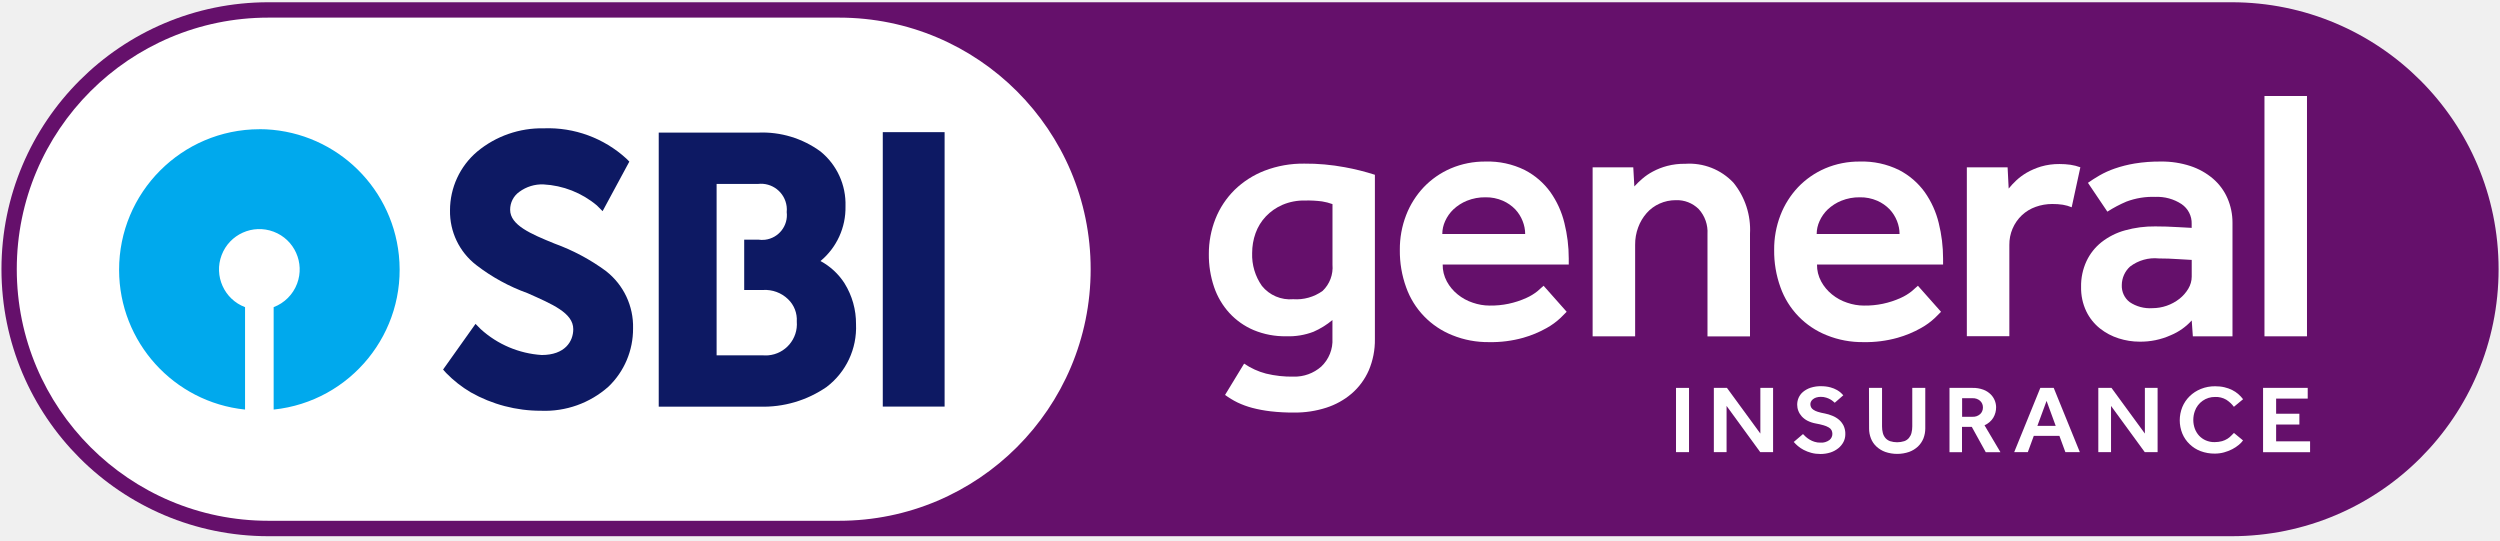
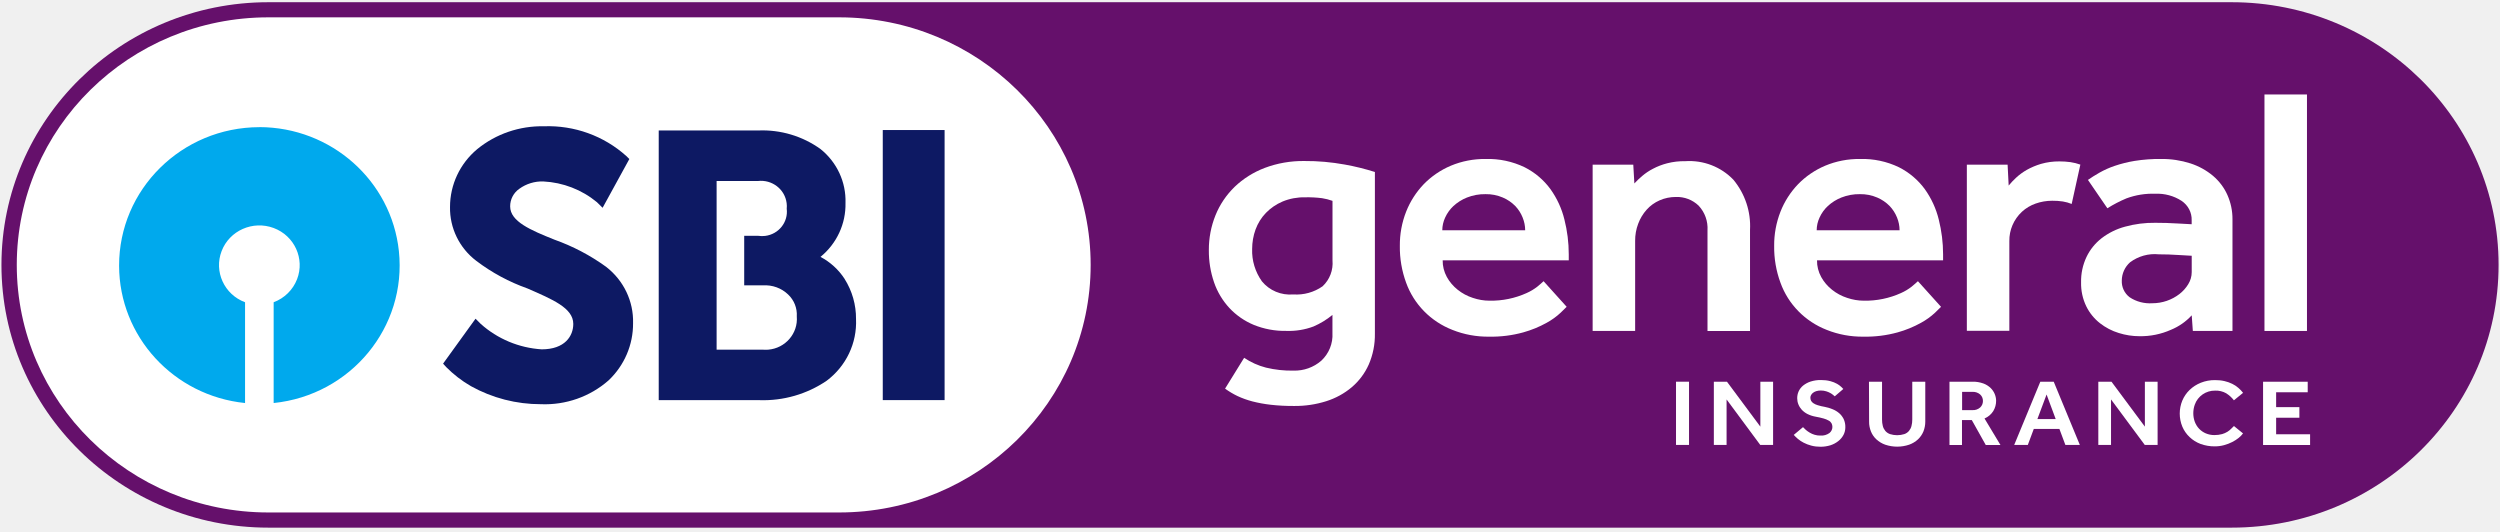
- <svg xmlns="http://www.w3.org/2000/svg" width="444" height="96" viewBox="0 0 444 96" fill="none">
-   <path d="M396.33 95.23H47.67C21.48 95.23 0.26 74 0.26 47.81C0.26 21.63 21.49 0.4 47.67 0.4H396.33C422.52 0.4 443.75 21.62 443.75 47.81C443.75 74 422.53 95.23 396.34 95.23H396.33Z" fill="#65106B" />
-   <path d="M47.661 92.49C22.991 92.49 2.98 72.49 2.98 47.81C2.98 23.13 22.981 3.13 47.661 3.13H149.021C173.691 3.13 193.701 23.13 193.701 47.81C193.701 72.49 173.701 92.49 149.021 92.49H47.661Z" fill="white" />
-   <path d="M46.061 22.95C32.271 22.98 21.12 34.19 21.151 47.97C21.18 60.73 30.831 71.42 43.521 72.74V54.55C39.821 53.15 37.96 49.01 39.36 45.31C40.76 41.61 44.901 39.75 48.601 41.15C52.301 42.55 54.16 46.69 52.76 50.39C52.03 52.31 50.521 53.82 48.601 54.55V72.74C62.311 71.31 72.27 59.03 70.84 45.31C69.51 32.61 58.82 22.96 46.05 22.94" fill="#00A9ED" />
-   <path d="M107.651 48.16C104.841 46.09 101.741 44.44 98.461 43.25C94.261 41.54 90.602 39.98 90.602 37.26C90.592 35.99 91.201 34.8 92.231 34.07C93.471 33.16 94.981 32.69 96.511 32.75C100.001 32.93 103.331 34.24 106.011 36.49L107.021 37.5L111.771 28.7L111.231 28.16C107.241 24.52 101.991 22.59 96.591 22.79C92.281 22.7 88.072 24.16 84.751 26.92C81.681 29.52 79.921 33.34 79.921 37.35C79.851 41.15 81.581 44.76 84.591 47.08C87.351 49.21 90.422 50.89 93.702 52.07C98.072 54.02 101.812 55.57 101.812 58.46C101.812 60.64 100.332 63.05 96.202 63.05C92.182 62.79 88.361 61.17 85.381 58.46L84.452 57.52L78.691 65.63L79.242 66.25C80.542 67.58 82.001 68.73 83.611 69.68C87.411 71.83 91.701 72.96 96.071 72.95C100.471 73.13 104.772 71.6 108.062 68.67C110.882 65.97 112.462 62.22 112.432 58.31C112.532 54.38 110.772 50.63 107.682 48.19" fill="#0D1963" />
-   <path d="M150 50.33C148.93 48.66 147.46 47.3 145.72 46.36C148.61 43.96 150.24 40.38 150.16 36.63C150.28 32.87 148.64 29.27 145.72 26.9C142.52 24.56 138.62 23.38 134.66 23.55H116.99V72.22H134.9C139.14 72.36 143.32 71.13 146.81 68.72C150.27 66.09 152.22 61.93 152.03 57.58C152.05 55.02 151.35 52.51 150 50.34M135.52 63.11H127.27V32.67H134.59C137.11 32.36 139.4 34.15 139.71 36.67C139.75 37 139.76 37.33 139.72 37.66C140.02 40.08 138.3 42.28 135.88 42.58C135.47 42.63 135.06 42.62 134.66 42.56H132.17V51.5H135.52C137.16 51.4 138.78 51.99 139.96 53.14C141.04 54.17 141.6 55.62 141.51 57.11C141.76 60.17 139.48 62.86 136.42 63.11C136.12 63.13 135.81 63.13 135.51 63.11" fill="#0D1963" />
-   <path d="M167.761 23.47H156.781V72.21H167.761V23.47Z" fill="#0D1963" />
-   <path d="M220.971 64.59C222.151 65.39 223.46 65.99 224.84 66.35C226.44 66.74 228.09 66.92 229.73 66.89C231.54 66.94 233.301 66.3 234.661 65.1C236.021 63.81 236.751 61.98 236.641 60.11V56.84C235.621 57.69 234.49 58.39 233.28 58.92C231.74 59.51 230.101 59.78 228.451 59.72C226.471 59.76 224.491 59.39 222.661 58.63C221.021 57.94 219.55 56.9 218.34 55.59C217.13 54.26 216.201 52.69 215.621 50.98C214.981 49.09 214.67 47.11 214.69 45.12C214.68 42.97 215.081 40.84 215.871 38.85C216.631 36.93 217.79 35.19 219.26 33.73C220.79 32.24 222.611 31.08 224.601 30.31C226.851 29.45 229.231 29.03 231.641 29.06C234.051 29.04 236.46 29.26 238.84 29.7C240.65 30.03 242.431 30.48 244.181 31.04V60.22C244.211 62.13 243.84 64.03 243.09 65.79C242.4 67.36 241.37 68.76 240.08 69.88C238.75 71.02 237.2 71.88 235.54 72.41C233.7 73 231.781 73.29 229.851 73.27C228.451 73.28 227.051 73.21 225.661 73.05C224.561 72.92 223.47 72.72 222.4 72.44C221.5 72.2 220.62 71.88 219.78 71.48C219 71.1 218.26 70.65 217.57 70.14L220.96 64.57L220.971 64.59ZM236.65 36.25C236.05 36.03 235.43 35.87 234.8 35.77C233.8 35.64 232.8 35.59 231.79 35.61C230.41 35.58 229.03 35.84 227.76 36.38C226.65 36.86 225.65 37.56 224.82 38.43C224.01 39.28 223.391 40.3 222.991 41.4C222.581 42.54 222.38 43.74 222.38 44.95C222.31 47.03 222.92 49.07 224.11 50.77C225.45 52.44 227.541 53.33 229.681 53.14C231.541 53.27 233.381 52.75 234.891 51.67C236.161 50.46 236.8 48.74 236.65 47V36.25Z" fill="white" />
-   <path d="M278.231 55.38L277.171 56.44C276.421 57.15 275.581 57.76 274.681 58.26C273.371 59 271.971 59.58 270.521 59.99C268.551 60.54 266.521 60.8 264.471 60.76C262.241 60.79 260.021 60.38 257.951 59.54C254.111 58.02 251.111 54.92 249.731 51.03C248.961 48.9 248.581 46.64 248.611 44.38C248.591 42.27 248.971 40.17 249.731 38.2C250.441 36.36 251.511 34.67 252.861 33.24C254.221 31.82 255.851 30.69 257.661 29.91C259.611 29.08 261.721 28.67 263.841 28.69C266.241 28.62 268.621 29.13 270.781 30.19C272.591 31.12 274.161 32.47 275.351 34.12C276.521 35.78 277.371 37.65 277.841 39.62C278.351 41.67 278.611 43.78 278.611 45.89V46.98H256.221C256.201 48.03 256.461 49.06 256.961 49.99C257.441 50.88 258.101 51.66 258.881 52.29C259.681 52.94 260.591 53.44 261.571 53.76C262.531 54.09 263.531 54.27 264.541 54.27C266.811 54.31 269.061 53.84 271.131 52.89C271.801 52.59 272.441 52.2 273.021 51.74C273.511 51.33 273.881 51 274.141 50.75L278.231 55.36V55.38ZM270.871 41.56C270.871 40.77 270.711 39.99 270.421 39.26C270.121 38.49 269.671 37.78 269.111 37.18C268.481 36.53 267.731 36.01 266.901 35.65C265.931 35.23 264.881 35.02 263.831 35.04C262.701 35.02 261.581 35.23 260.531 35.65C259.641 36.01 258.831 36.53 258.131 37.18C257.511 37.77 257.011 38.48 256.661 39.26C256.331 39.98 256.151 40.77 256.151 41.56H270.871Z" fill="white" />
-   <path d="M282.84 29.72H290.07L290.26 33.11C290.69 32.64 291.15 32.19 291.64 31.77C292.23 31.26 292.87 30.82 293.56 30.46C294.36 30.03 295.21 29.7 296.09 29.47C297.13 29.2 298.21 29.07 299.29 29.09C302.51 28.87 305.65 30.1 307.86 32.45C309.93 35 310.98 38.22 310.8 41.5V59.74H303.25V41.57C303.35 39.94 302.79 38.33 301.68 37.12C300.6 36.06 299.13 35.49 297.62 35.55C296.63 35.55 295.65 35.75 294.74 36.16C293.86 36.55 293.07 37.13 292.44 37.85C291.79 38.59 291.28 39.45 290.94 40.38C290.57 41.37 290.39 42.42 290.4 43.48V59.73H282.85V29.72H282.84Z" fill="white" />
-   <path d="M344.722 55.38L343.662 56.44C342.912 57.15 342.072 57.76 341.172 58.26C339.862 59 338.461 59.58 337.011 59.99C335.041 60.54 333.012 60.8 330.962 60.76C328.722 60.79 326.502 60.38 324.432 59.54C320.592 58.02 317.592 54.92 316.212 51.03C315.442 48.9 315.061 46.64 315.091 44.38C315.071 42.27 315.452 40.17 316.212 38.2C316.922 36.36 317.991 34.67 319.341 33.24C320.701 31.82 322.332 30.69 324.142 29.91C326.092 29.08 328.201 28.67 330.321 28.69C332.721 28.62 335.101 29.13 337.261 30.19C339.071 31.12 340.642 32.47 341.832 34.12C343.002 35.78 343.851 37.65 344.321 39.62C344.831 41.67 345.091 43.78 345.091 45.89V46.98H322.702C322.682 48.03 322.942 49.06 323.442 49.99C323.922 50.88 324.582 51.66 325.362 52.29C326.162 52.94 327.071 53.44 328.051 53.76C329.011 54.09 330.012 54.27 331.022 54.27C333.292 54.31 335.542 53.84 337.612 52.89C338.282 52.59 338.922 52.2 339.502 51.74C339.992 51.33 340.362 51 340.622 50.75L344.712 55.36L344.722 55.38ZM337.362 41.56C337.362 40.77 337.202 39.99 336.912 39.26C336.612 38.49 336.162 37.78 335.602 37.18C334.972 36.53 334.222 36.01 333.392 35.65C332.422 35.23 331.371 35.02 330.321 35.04C329.191 35.02 328.072 35.23 327.022 35.65C326.132 36.01 325.322 36.53 324.622 37.18C324.002 37.77 323.502 38.48 323.152 39.26C322.822 39.98 322.642 40.77 322.642 41.56H337.362Z" fill="white" />
-   <path d="M349.32 29.72H356.55L356.741 33.49C357.151 32.99 357.58 32.52 358.05 32.08C358.62 31.54 359.26 31.07 359.94 30.67C360.74 30.21 361.591 29.85 362.471 29.58C363.541 29.27 364.65 29.12 365.76 29.13C366.41 29.13 367.07 29.17 367.71 29.26C368.31 29.35 368.901 29.5 369.471 29.71L367.931 36.81C367.431 36.6 366.9 36.45 366.36 36.36C365.74 36.27 365.101 36.22 364.471 36.23C363.471 36.23 362.47 36.4 361.53 36.74C360.63 37.06 359.801 37.56 359.101 38.21C357.641 39.59 356.83 41.51 356.86 43.52V59.71H349.311V29.7L349.32 29.72Z" fill="white" />
-   <path d="M389.25 56.91C388.22 58.05 386.96 58.94 385.54 59.53C383.79 60.32 381.89 60.71 379.97 60.68C378.72 60.68 377.48 60.48 376.29 60.1C375.08 59.72 373.96 59.13 372.96 58.34C371.93 57.52 371.099 56.48 370.529 55.3C369.879 53.94 369.57 52.45 369.6 50.95C369.57 49.37 369.9 47.81 370.56 46.38C371.18 45.06 372.1 43.9 373.25 42.99C374.49 42.03 375.9 41.32 377.41 40.91C379.16 40.42 380.969 40.19 382.779 40.21C383.379 40.21 384.039 40.22 384.759 40.24C385.479 40.26 386.19 40.29 386.87 40.34L389.24 40.47V39.77C389.29 38.37 388.61 37.04 387.45 36.25C386.07 35.34 384.429 34.89 382.779 34.97C381.039 34.9 379.29 35.19 377.66 35.8C376.48 36.3 375.35 36.9 374.27 37.59L370.819 32.47C371.419 32.04 372.1 31.61 372.87 31.16C373.73 30.67 374.63 30.26 375.56 29.94C376.72 29.54 377.909 29.24 379.109 29.04C380.659 28.79 382.24 28.67 383.81 28.69C385.58 28.67 387.339 28.94 389.029 29.49C390.489 29.97 391.849 30.73 393.029 31.73C394.129 32.68 395.009 33.86 395.589 35.19C396.189 36.57 396.5 38.06 396.49 39.57V59.73H389.45L389.25 56.91ZM389.25 46.16L387.009 46.03C386.409 45.99 385.78 45.96 385.12 45.93C384.46 45.91 383.889 45.9 383.419 45.9C381.589 45.71 379.759 46.23 378.299 47.34C377.369 48.18 376.84 49.38 376.83 50.63C376.78 51.8 377.29 52.92 378.21 53.64C379.4 54.45 380.84 54.83 382.27 54.73C384.01 54.73 385.699 54.14 387.069 53.07C387.699 52.57 388.23 51.97 388.64 51.28C389.04 50.62 389.25 49.87 389.25 49.11V46.16Z" fill="white" />
-   <path d="M402.17 17.05H409.72V59.73H402.17V17.05Z" fill="white" />
-   <path d="M297.66 68.89H299.97V80.3H297.66V68.89Z" fill="white" />
-   <path d="M304.379 68.89H306.709L312.639 77V68.89H314.899V80.3H312.619L306.639 72.09V80.3H304.379V68.89Z" fill="white" />
-   <path d="M320.201 77.08C320.371 77.26 320.541 77.43 320.721 77.59C320.931 77.77 321.16 77.94 321.4 78.08C321.67 78.24 321.95 78.37 322.25 78.46C322.59 78.57 322.95 78.62 323.3 78.61C323.87 78.66 324.441 78.49 324.911 78.15C325.241 77.88 325.441 77.47 325.431 77.04C325.431 76.82 325.38 76.6 325.28 76.4C325.16 76.19 324.99 76.02 324.78 75.91C324.49 75.74 324.191 75.62 323.871 75.53C323.411 75.4 322.95 75.29 322.48 75.21C321.97 75.12 321.481 74.96 321.021 74.73C320.641 74.54 320.29 74.27 320 73.96C319.74 73.67 319.531 73.34 319.391 72.98C319.251 72.63 319.181 72.25 319.181 71.88C319.181 71.45 319.26 71.03 319.44 70.63C319.62 70.23 319.89 69.87 320.23 69.59C320.62 69.27 321.081 69.02 321.561 68.86C322.171 68.67 322.8 68.57 323.44 68.59C324 68.59 324.561 68.65 325.101 68.8C325.511 68.91 325.901 69.07 326.271 69.28C326.531 69.43 326.78 69.61 327 69.82C327.17 70 327.291 70.12 327.371 70.2L325.851 71.53C325.791 71.48 325.691 71.4 325.561 71.28C325.411 71.15 325.241 71.03 325.061 70.93C324.831 70.8 324.591 70.7 324.331 70.62C324.021 70.52 323.7 70.48 323.38 70.48C323.1 70.48 322.82 70.51 322.55 70.6C322.34 70.67 322.141 70.77 321.971 70.91C321.831 71.02 321.71 71.16 321.63 71.33C321.56 71.47 321.521 71.61 321.521 71.77C321.521 71.96 321.561 72.15 321.641 72.32C321.741 72.5 321.871 72.65 322.041 72.76C322.281 72.92 322.54 73.05 322.82 73.13C323.23 73.26 323.65 73.36 324.07 73.43C324.54 73.52 325.001 73.66 325.451 73.85C325.871 74.02 326.271 74.26 326.621 74.56C326.961 74.85 327.231 75.22 327.431 75.62C327.641 76.09 327.75 76.6 327.73 77.12C327.73 77.6 327.62 78.08 327.4 78.5C327.17 78.93 326.86 79.31 326.48 79.61C326.07 79.94 325.59 80.2 325.09 80.36C324.52 80.54 323.931 80.63 323.331 80.63C322.771 80.63 322.21 80.57 321.67 80.42C321.21 80.3 320.761 80.12 320.331 79.9C319.961 79.71 319.62 79.48 319.3 79.21C319.04 78.99 318.8 78.75 318.57 78.49L320.201 77.1V77.08Z" fill="white" />
-   <path d="M331.93 68.89H334.25V75.72C334.25 76.12 334.29 76.51 334.39 76.89C334.47 77.22 334.629 77.52 334.839 77.78C335.059 78.04 335.349 78.23 335.669 78.35C336.489 78.61 337.38 78.61 338.2 78.35C338.52 78.24 338.809 78.04 339.029 77.78C339.239 77.52 339.399 77.22 339.479 76.89C339.579 76.51 339.62 76.11 339.62 75.72V68.89H341.93V76.09C341.93 76.7 341.82 77.3 341.6 77.87C341.38 78.41 341.049 78.9 340.629 79.3C340.179 79.72 339.64 80.05 339.06 80.26C337.69 80.73 336.189 80.73 334.819 80.26C334.239 80.05 333.7 79.72 333.25 79.3C332.82 78.9 332.489 78.41 332.279 77.87C332.059 77.3 331.94 76.7 331.95 76.09L331.93 68.89Z" fill="white" />
-   <path d="M346.23 68.89H350.291C350.961 68.87 351.62 68.98 352.25 69.21C352.74 69.39 353.18 69.68 353.55 70.04C354.15 70.64 354.49 71.44 354.51 72.29C354.52 72.96 354.35 73.62 354 74.2C353.63 74.79 353.091 75.25 352.451 75.53L355.28 80.31H352.67L350.19 75.81H348.451V80.31H346.23V68.89ZM350.311 74.02C350.811 74.05 351.301 73.88 351.681 73.54C352.001 73.24 352.17 72.82 352.17 72.38C352.18 71.92 352.001 71.49 351.661 71.18C351.291 70.86 350.81 70.7 350.32 70.72H348.471V74.02H350.32H350.311Z" fill="white" />
-   <path d="M362.351 68.89H364.741L369.38 80.3H366.811L365.75 77.41H361.201L360.141 80.3H357.721L362.36 68.89H362.351ZM365.09 75.63L363.471 71.2L361.84 75.63H365.09Z" fill="white" />
-   <path d="M372.67 68.89H375L380.93 77V68.89H383.19V80.3H380.91L374.92 72.09V80.3H372.66V68.89H372.67Z" fill="white" />
-   <path d="M398.371 78.21C398.151 78.51 397.9 78.78 397.61 79.01C397.26 79.3 396.87 79.56 396.46 79.77C396 80.01 395.51 80.2 395 80.34C394.46 80.49 393.9 80.56 393.34 80.56C392.48 80.57 391.63 80.42 390.82 80.12C390.09 79.84 389.42 79.42 388.86 78.87C388.31 78.34 387.871 77.7 387.581 77C386.971 75.49 386.971 73.8 387.581 72.29C387.881 71.57 388.321 70.92 388.871 70.38C389.441 69.82 390.12 69.38 390.86 69.08C391.67 68.75 392.541 68.59 393.411 68.6C393.971 68.6 394.53 68.65 395.07 68.78C395.54 68.89 396 69.05 396.44 69.27C396.83 69.46 397.2 69.71 397.53 70C397.84 70.27 398.121 70.57 398.371 70.9L396.741 72.25C396.371 71.75 395.901 71.32 395.371 70.98C394.781 70.64 394.101 70.47 393.411 70.5C391.791 70.47 390.33 71.49 389.8 73.02C389.62 73.52 389.53 74.05 389.53 74.59C389.53 75.11 389.62 75.64 389.8 76.13C389.97 76.59 390.231 77.02 390.561 77.38C390.891 77.73 391.301 78.02 391.741 78.21C392.231 78.42 392.761 78.53 393.291 78.52C393.751 78.52 394.201 78.47 394.641 78.35C394.981 78.25 395.301 78.11 395.601 77.92C395.841 77.77 396.06 77.59 396.26 77.38C396.44 77.19 396.6 77.03 396.75 76.89L398.351 78.21H398.371Z" fill="white" />
-   <path d="M401.91 68.89H409.85V70.79H404.24V73.48H408.37V75.4H404.24V78.38H410.27V80.31H401.92V68.9L401.91 68.89Z" fill="white" />
+ <svg xmlns="http://www.w3.org/2000/svg" width="141" height="30" viewBox="0 0 141 30" fill="none">
+   <g clip-path="url(#clip0_20_442)">
+     <path d="M125.861 29.759H15.138C6.821 29.759 0.082 23.125 0.082 14.941C0.082 6.759 6.824 0.125 15.138 0.125H125.861C134.178 0.125 140.92 6.756 140.92 14.941C140.92 23.125 134.181 29.759 125.864 29.759H125.861Z" fill="#65106B" />
+     <path d="M15.135 28.903C7.301 28.903 0.946 22.653 0.946 14.941C0.946 7.228 7.298 0.978 15.135 0.978H47.324C55.158 0.978 61.513 7.228 61.513 14.941C61.513 22.653 55.162 28.903 47.324 28.903H15.135Z" fill="white" />
+     <path d="M14.627 7.172C10.248 7.181 6.707 10.684 6.717 14.991C6.726 18.978 9.791 22.319 13.821 22.731V17.047C12.646 16.609 12.055 15.316 12.5 14.159C12.944 13.003 14.259 12.422 15.434 12.859C16.609 13.297 17.2 14.591 16.755 15.747C16.523 16.347 16.044 16.819 15.434 17.047V22.731C19.788 22.284 22.951 18.447 22.497 14.159C22.074 10.191 18.68 7.175 14.624 7.169" fill="#00A9ED" />
+     <path d="M34.187 15.05C33.294 14.403 32.31 13.887 31.268 13.516C29.935 12.981 28.773 12.494 28.773 11.644C28.769 11.247 28.963 10.875 29.29 10.647C29.684 10.363 30.163 10.216 30.649 10.234C31.758 10.291 32.815 10.7 33.666 11.403L33.987 11.719L35.495 8.969L35.324 8.8C34.057 7.662 32.389 7.059 30.675 7.122C29.306 7.094 27.969 7.55 26.915 8.412C25.94 9.225 25.381 10.419 25.381 11.672C25.359 12.859 25.908 13.988 26.864 14.713C27.74 15.378 28.715 15.903 29.757 16.272C31.145 16.881 32.333 17.366 32.333 18.269C32.333 18.95 31.863 19.703 30.551 19.703C29.274 19.622 28.061 19.116 27.115 18.269L26.82 17.975L24.99 20.509L25.165 20.703C25.578 21.119 26.041 21.478 26.553 21.775C27.759 22.447 29.122 22.8 30.509 22.797C31.907 22.853 33.273 22.375 34.317 21.459C35.213 20.616 35.715 19.444 35.705 18.222C35.737 16.994 35.178 15.822 34.197 15.059" fill="#0D1963" />
+     <path d="M47.635 15.728C47.295 15.206 46.829 14.781 46.276 14.488C47.194 13.738 47.712 12.619 47.686 11.447C47.724 10.272 47.203 9.147 46.276 8.406C45.26 7.675 44.021 7.306 42.764 7.359H37.152V22.569H42.84C44.187 22.613 45.514 22.228 46.622 21.475C47.721 20.653 48.34 19.353 48.28 17.994C48.286 17.194 48.064 16.409 47.635 15.731M43.037 19.722H40.417V10.209H42.742C43.542 10.113 44.269 10.672 44.367 11.459C44.38 11.562 44.383 11.666 44.371 11.769C44.466 12.525 43.92 13.213 43.151 13.306C43.021 13.322 42.891 13.319 42.764 13.3H41.973V16.094H43.037C43.558 16.062 44.072 16.247 44.447 16.606C44.79 16.928 44.968 17.381 44.939 17.847C45.019 18.803 44.294 19.644 43.323 19.722C43.227 19.728 43.129 19.728 43.034 19.722" fill="#0D1963" />
+     <path d="M53.275 7.334H49.788V22.566H53.275V7.334Z" fill="#0D1963" />
+     <path d="M70.174 20.184C70.548 20.434 70.964 20.622 71.402 20.734C71.91 20.856 72.434 20.913 72.955 20.903C73.53 20.919 74.089 20.719 74.521 20.344C74.953 19.941 75.185 19.369 75.15 18.784V17.762C74.826 18.028 74.467 18.247 74.083 18.413C73.594 18.597 73.073 18.681 72.549 18.663C71.92 18.675 71.291 18.559 70.71 18.322C70.189 18.106 69.722 17.781 69.338 17.372C68.954 16.956 68.659 16.466 68.475 15.931C68.271 15.341 68.173 14.722 68.179 14.1C68.176 13.428 68.303 12.762 68.554 12.141C68.795 11.541 69.163 10.997 69.63 10.541C70.116 10.075 70.695 9.713 71.326 9.472C72.041 9.203 72.797 9.072 73.562 9.081C74.327 9.075 75.092 9.144 75.848 9.281C76.423 9.384 76.989 9.525 77.544 9.7V18.819C77.554 19.416 77.436 20.009 77.198 20.559C76.979 21.05 76.652 21.488 76.242 21.837C75.82 22.194 75.327 22.462 74.8 22.628C74.216 22.812 73.606 22.903 72.994 22.897C72.549 22.9 72.104 22.878 71.663 22.828C71.314 22.788 70.967 22.725 70.627 22.637C70.342 22.562 70.062 22.462 69.795 22.337C69.548 22.219 69.313 22.078 69.094 21.919L70.17 20.178L70.174 20.184ZM75.153 11.328C74.962 11.259 74.765 11.209 74.565 11.178C74.248 11.137 73.93 11.122 73.609 11.128C73.171 11.119 72.733 11.2 72.33 11.369C71.977 11.519 71.659 11.738 71.396 12.009C71.139 12.275 70.942 12.594 70.815 12.938C70.685 13.294 70.621 13.669 70.621 14.047C70.599 14.697 70.793 15.334 71.171 15.866C71.596 16.387 72.26 16.666 72.94 16.606C73.53 16.647 74.115 16.484 74.594 16.147C74.998 15.769 75.2 15.231 75.153 14.688V11.328Z" fill="white" />
+     <path d="M88.357 17.306L88.02 17.637C87.782 17.859 87.516 18.05 87.23 18.206C86.814 18.438 86.369 18.619 85.909 18.747C85.283 18.919 84.638 19 83.987 18.988C83.279 18.997 82.574 18.869 81.917 18.606C80.697 18.131 79.745 17.163 79.306 15.947C79.062 15.281 78.941 14.575 78.951 13.869C78.944 13.209 79.065 12.553 79.306 11.938C79.532 11.363 79.872 10.834 80.3 10.387C80.732 9.944 81.25 9.591 81.825 9.347C82.444 9.088 83.114 8.959 83.787 8.966C84.549 8.944 85.305 9.103 85.991 9.434C86.566 9.725 87.065 10.147 87.442 10.662C87.814 11.181 88.084 11.766 88.233 12.381C88.395 13.022 88.478 13.681 88.478 14.341V14.681H81.367C81.361 15.009 81.444 15.331 81.602 15.622C81.755 15.9 81.964 16.144 82.212 16.341C82.466 16.544 82.755 16.7 83.066 16.8C83.371 16.903 83.689 16.959 84.01 16.959C84.73 16.972 85.445 16.825 86.102 16.528C86.315 16.434 86.518 16.312 86.703 16.169C86.858 16.041 86.976 15.938 87.058 15.859L88.357 17.3V17.306ZM86.02 12.988C86.02 12.741 85.969 12.497 85.877 12.269C85.782 12.028 85.639 11.806 85.461 11.619C85.261 11.416 85.023 11.253 84.759 11.141C84.451 11.009 84.118 10.944 83.784 10.95C83.425 10.944 83.07 11.009 82.736 11.141C82.454 11.253 82.196 11.416 81.974 11.619C81.777 11.803 81.618 12.025 81.507 12.269C81.402 12.494 81.345 12.741 81.345 12.988H86.02Z" fill="white" />
+     <path d="M89.821 9.288H92.117L92.178 10.347C92.314 10.2 92.46 10.059 92.616 9.928C92.803 9.769 93.007 9.631 93.226 9.519C93.48 9.384 93.75 9.281 94.029 9.209C94.359 9.125 94.702 9.084 95.045 9.091C96.068 9.022 97.065 9.406 97.767 10.141C98.424 10.938 98.758 11.944 98.701 12.969V18.669H96.303V12.991C96.335 12.481 96.157 11.978 95.804 11.6C95.461 11.269 94.995 11.091 94.515 11.109C94.201 11.109 93.889 11.172 93.6 11.3C93.321 11.422 93.07 11.603 92.87 11.828C92.663 12.059 92.502 12.328 92.394 12.619C92.276 12.928 92.219 13.256 92.222 13.588V18.666H89.825V9.288H89.821Z" fill="white" />
+     <path d="M109.473 17.306L109.136 17.637C108.898 17.859 108.631 18.05 108.345 18.206C107.929 18.438 107.485 18.619 107.024 18.747C106.398 18.919 105.754 19 105.103 18.988C104.392 18.997 103.687 18.869 103.029 18.606C101.81 18.131 100.857 17.163 100.419 15.947C100.174 15.281 100.053 14.575 100.063 13.869C100.057 13.209 100.178 12.553 100.419 11.938C100.644 11.363 100.984 10.834 101.413 10.387C101.845 9.944 102.363 9.591 102.937 9.347C103.557 9.088 104.226 8.959 104.9 8.966C105.662 8.944 106.418 9.103 107.103 9.434C107.678 9.725 108.177 10.147 108.555 10.662C108.927 11.181 109.196 11.766 109.346 12.381C109.507 13.022 109.59 13.681 109.59 14.341V14.681H102.48C102.474 15.009 102.556 15.331 102.715 15.622C102.867 15.9 103.077 16.144 103.325 16.341C103.579 16.544 103.867 16.7 104.179 16.8C104.484 16.903 104.801 16.959 105.122 16.959C105.843 16.972 106.558 16.825 107.215 16.528C107.428 16.434 107.631 16.312 107.815 16.169C107.971 16.041 108.088 15.938 108.171 15.859L109.47 17.3L109.473 17.306ZM107.136 12.988C107.136 12.741 107.085 12.497 106.993 12.269C106.897 12.028 106.754 11.806 106.577 11.619C106.377 11.416 106.138 11.253 105.875 11.141C105.567 11.009 105.233 10.944 104.9 10.95C104.541 10.944 104.185 11.009 103.852 11.141C103.569 11.253 103.312 11.416 103.09 11.619C102.893 11.803 102.734 12.025 102.623 12.269C102.518 12.494 102.461 12.741 102.461 12.988H107.136Z" fill="white" />
+     <path d="M110.933 9.288H113.229L113.289 10.466C113.419 10.309 113.556 10.162 113.705 10.025C113.886 9.856 114.089 9.709 114.305 9.584C114.559 9.441 114.829 9.328 115.109 9.244C115.449 9.147 115.801 9.1 116.153 9.103C116.36 9.103 116.569 9.116 116.773 9.144C116.963 9.172 117.151 9.219 117.332 9.284L116.843 11.503C116.684 11.438 116.515 11.391 116.344 11.363C116.147 11.334 115.944 11.319 115.744 11.322C115.426 11.322 115.109 11.375 114.81 11.481C114.524 11.581 114.261 11.738 114.039 11.941C113.575 12.372 113.317 12.972 113.327 13.6V18.659H110.93V9.281L110.933 9.288Z" fill="white" />
+     <path d="M123.613 17.784C123.286 18.141 122.886 18.419 122.435 18.603C121.879 18.85 121.276 18.972 120.666 18.962C120.269 18.962 119.875 18.9 119.497 18.781C119.113 18.663 118.757 18.478 118.44 18.231C118.113 17.975 117.849 17.65 117.668 17.281C117.461 16.856 117.363 16.391 117.373 15.922C117.363 15.428 117.468 14.941 117.678 14.494C117.874 14.081 118.167 13.719 118.532 13.434C118.926 13.134 119.373 12.912 119.853 12.784C120.409 12.631 120.983 12.559 121.558 12.566C121.748 12.566 121.958 12.569 122.187 12.575C122.415 12.581 122.641 12.591 122.857 12.606L123.61 12.647V12.428C123.626 11.991 123.41 11.575 123.041 11.328C122.603 11.044 122.082 10.903 121.558 10.928C121.005 10.906 120.45 10.997 119.932 11.188C119.558 11.344 119.199 11.531 118.856 11.747L117.76 10.147C117.95 10.012 118.167 9.878 118.411 9.738C118.684 9.584 118.97 9.456 119.265 9.356C119.634 9.231 120.011 9.138 120.392 9.075C120.885 8.997 121.387 8.959 121.885 8.966C122.447 8.959 123.006 9.044 123.543 9.216C124.006 9.366 124.438 9.603 124.813 9.916C125.162 10.213 125.442 10.581 125.626 10.997C125.817 11.428 125.915 11.894 125.912 12.366V18.666H123.676L123.613 17.784ZM123.613 14.425L122.901 14.384C122.711 14.372 122.511 14.363 122.301 14.353C122.092 14.347 121.91 14.344 121.761 14.344C121.18 14.284 120.599 14.447 120.135 14.794C119.84 15.056 119.672 15.431 119.669 15.822C119.653 16.188 119.815 16.538 120.107 16.762C120.485 17.016 120.942 17.134 121.396 17.103C121.949 17.103 122.485 16.919 122.92 16.584C123.12 16.428 123.289 16.241 123.419 16.025C123.546 15.819 123.613 15.584 123.613 15.347V14.425Z" fill="white" />
+     <path d="M127.716 5.328H130.113V18.666H127.716V5.328Z" fill="white" />
+     <path d="M94.527 21.528H95.261V25.094H94.527V21.528Z" fill="white" />
+     <path d="M96.661 21.528H97.401L99.284 24.062V21.528H100.002V25.094H99.278L97.379 22.528V25.094H96.661V21.528Z" fill="white" />
+     <path d="M101.686 24.087C101.74 24.144 101.794 24.197 101.851 24.247C101.918 24.303 101.99 24.356 102.067 24.4C102.152 24.45 102.241 24.491 102.337 24.519C102.445 24.553 102.559 24.569 102.67 24.566C102.851 24.581 103.032 24.528 103.182 24.422C103.286 24.337 103.35 24.209 103.347 24.075C103.347 24.006 103.331 23.938 103.299 23.875C103.261 23.809 103.207 23.756 103.14 23.722C103.048 23.669 102.953 23.631 102.851 23.603C102.705 23.562 102.559 23.528 102.41 23.503C102.248 23.475 102.092 23.425 101.946 23.353C101.826 23.294 101.714 23.209 101.622 23.113C101.54 23.022 101.473 22.919 101.429 22.806C101.384 22.697 101.362 22.578 101.362 22.462C101.362 22.328 101.387 22.197 101.444 22.072C101.501 21.947 101.587 21.834 101.695 21.747C101.819 21.647 101.965 21.569 102.118 21.519C102.312 21.459 102.511 21.428 102.715 21.434C102.892 21.434 103.071 21.453 103.242 21.5C103.372 21.534 103.496 21.584 103.614 21.65C103.696 21.697 103.775 21.753 103.845 21.819C103.899 21.875 103.937 21.913 103.963 21.938L103.48 22.353C103.461 22.337 103.429 22.312 103.388 22.275C103.34 22.234 103.286 22.197 103.229 22.166C103.156 22.125 103.08 22.094 102.997 22.069C102.899 22.038 102.797 22.025 102.695 22.025C102.607 22.025 102.518 22.034 102.432 22.062C102.365 22.084 102.302 22.116 102.248 22.159C102.204 22.194 102.165 22.238 102.14 22.291C102.117 22.334 102.105 22.378 102.105 22.428C102.105 22.488 102.118 22.547 102.143 22.6C102.175 22.656 102.216 22.703 102.27 22.738C102.346 22.788 102.429 22.828 102.518 22.853C102.648 22.894 102.781 22.925 102.915 22.947C103.064 22.975 103.21 23.019 103.353 23.078C103.487 23.131 103.614 23.206 103.725 23.3C103.833 23.391 103.918 23.506 103.982 23.631C104.049 23.778 104.083 23.938 104.077 24.1C104.077 24.25 104.042 24.4 103.972 24.531C103.899 24.666 103.801 24.784 103.68 24.878C103.55 24.981 103.397 25.062 103.239 25.113C103.057 25.169 102.87 25.197 102.68 25.197C102.502 25.197 102.324 25.178 102.152 25.131C102.006 25.094 101.864 25.038 101.727 24.969C101.61 24.909 101.501 24.837 101.4 24.753C101.317 24.684 101.241 24.609 101.168 24.528L101.686 24.094V24.087Z" fill="white" />
+     <path d="M105.41 21.528H106.147V23.663C106.147 23.788 106.16 23.909 106.191 24.028C106.217 24.131 106.267 24.225 106.334 24.306C106.404 24.387 106.496 24.447 106.598 24.484C106.858 24.566 107.141 24.566 107.401 24.484C107.503 24.45 107.595 24.387 107.665 24.306C107.731 24.225 107.782 24.131 107.807 24.028C107.839 23.909 107.852 23.784 107.852 23.663V21.528H108.586V23.778C108.586 23.969 108.551 24.156 108.481 24.334C108.411 24.503 108.306 24.656 108.173 24.781C108.03 24.913 107.859 25.016 107.674 25.081C107.239 25.228 106.763 25.228 106.328 25.081C106.143 25.016 105.972 24.913 105.829 24.781C105.693 24.656 105.588 24.503 105.521 24.334C105.451 24.156 105.413 23.969 105.417 23.778L105.41 21.528Z" fill="white" />
+     <path d="M109.951 21.528H111.241C111.454 21.522 111.663 21.556 111.863 21.628C112.019 21.684 112.158 21.775 112.276 21.887C112.466 22.075 112.574 22.325 112.581 22.591C112.584 22.8 112.53 23.006 112.419 23.188C112.301 23.372 112.13 23.516 111.927 23.603L112.825 25.097H111.996L111.209 23.691H110.656V25.097H109.951V21.528ZM111.247 23.131C111.406 23.141 111.562 23.087 111.682 22.981C111.784 22.887 111.838 22.756 111.838 22.619C111.841 22.475 111.784 22.341 111.676 22.244C111.558 22.144 111.406 22.094 111.25 22.1H110.663V23.131H111.25H111.247Z" fill="white" />
+     <path d="M115.071 21.528H115.83L117.303 25.094H116.487L116.15 24.191H114.706L114.369 25.094H113.601L115.074 21.528H115.071ZM115.941 23.634L115.427 22.25L114.909 23.634H115.941Z" fill="white" />
+     <path d="M118.348 21.528H119.088L120.971 24.062V21.528H121.689V25.094H120.965L119.062 22.528V25.094H118.345V21.528H118.348Z" fill="white" />
+     <path d="M126.509 24.441C126.439 24.534 126.36 24.619 126.268 24.691C126.157 24.781 126.033 24.863 125.902 24.928C125.756 25.003 125.601 25.062 125.439 25.106C125.267 25.153 125.089 25.175 124.912 25.175C124.639 25.178 124.369 25.131 124.111 25.038C123.88 24.95 123.667 24.819 123.489 24.647C123.314 24.481 123.175 24.281 123.083 24.062C122.889 23.591 122.889 23.062 123.083 22.591C123.178 22.366 123.318 22.163 123.492 21.994C123.673 21.819 123.889 21.681 124.124 21.587C124.381 21.484 124.658 21.434 124.934 21.438C125.112 21.438 125.29 21.453 125.461 21.494C125.61 21.528 125.756 21.578 125.896 21.647C126.02 21.706 126.137 21.784 126.242 21.875C126.341 21.959 126.43 22.053 126.509 22.156L125.992 22.578C125.874 22.422 125.725 22.288 125.557 22.181C125.369 22.075 125.153 22.022 124.934 22.031C124.42 22.022 123.956 22.341 123.787 22.819C123.73 22.975 123.702 23.141 123.702 23.309C123.702 23.472 123.73 23.637 123.787 23.791C123.841 23.934 123.924 24.069 124.029 24.181C124.134 24.291 124.264 24.381 124.404 24.441C124.559 24.506 124.728 24.541 124.896 24.538C125.042 24.538 125.185 24.522 125.325 24.484C125.433 24.453 125.534 24.409 125.63 24.35C125.706 24.303 125.775 24.247 125.839 24.181C125.896 24.122 125.947 24.072 125.995 24.028L126.503 24.441H126.509Z" fill="white" />
+     <path d="M127.634 21.528H130.155V22.122H128.374V22.962H129.685V23.562H128.374V24.494H130.289V25.097H127.637V21.531L127.634 21.528Z" fill="white" />
+   </g>
+   <defs>
+     <clipPath id="clip0_20_442">
+       <rect width="141" height="30" fill="white" />
+     </clipPath>
+   </defs>
</svg>
